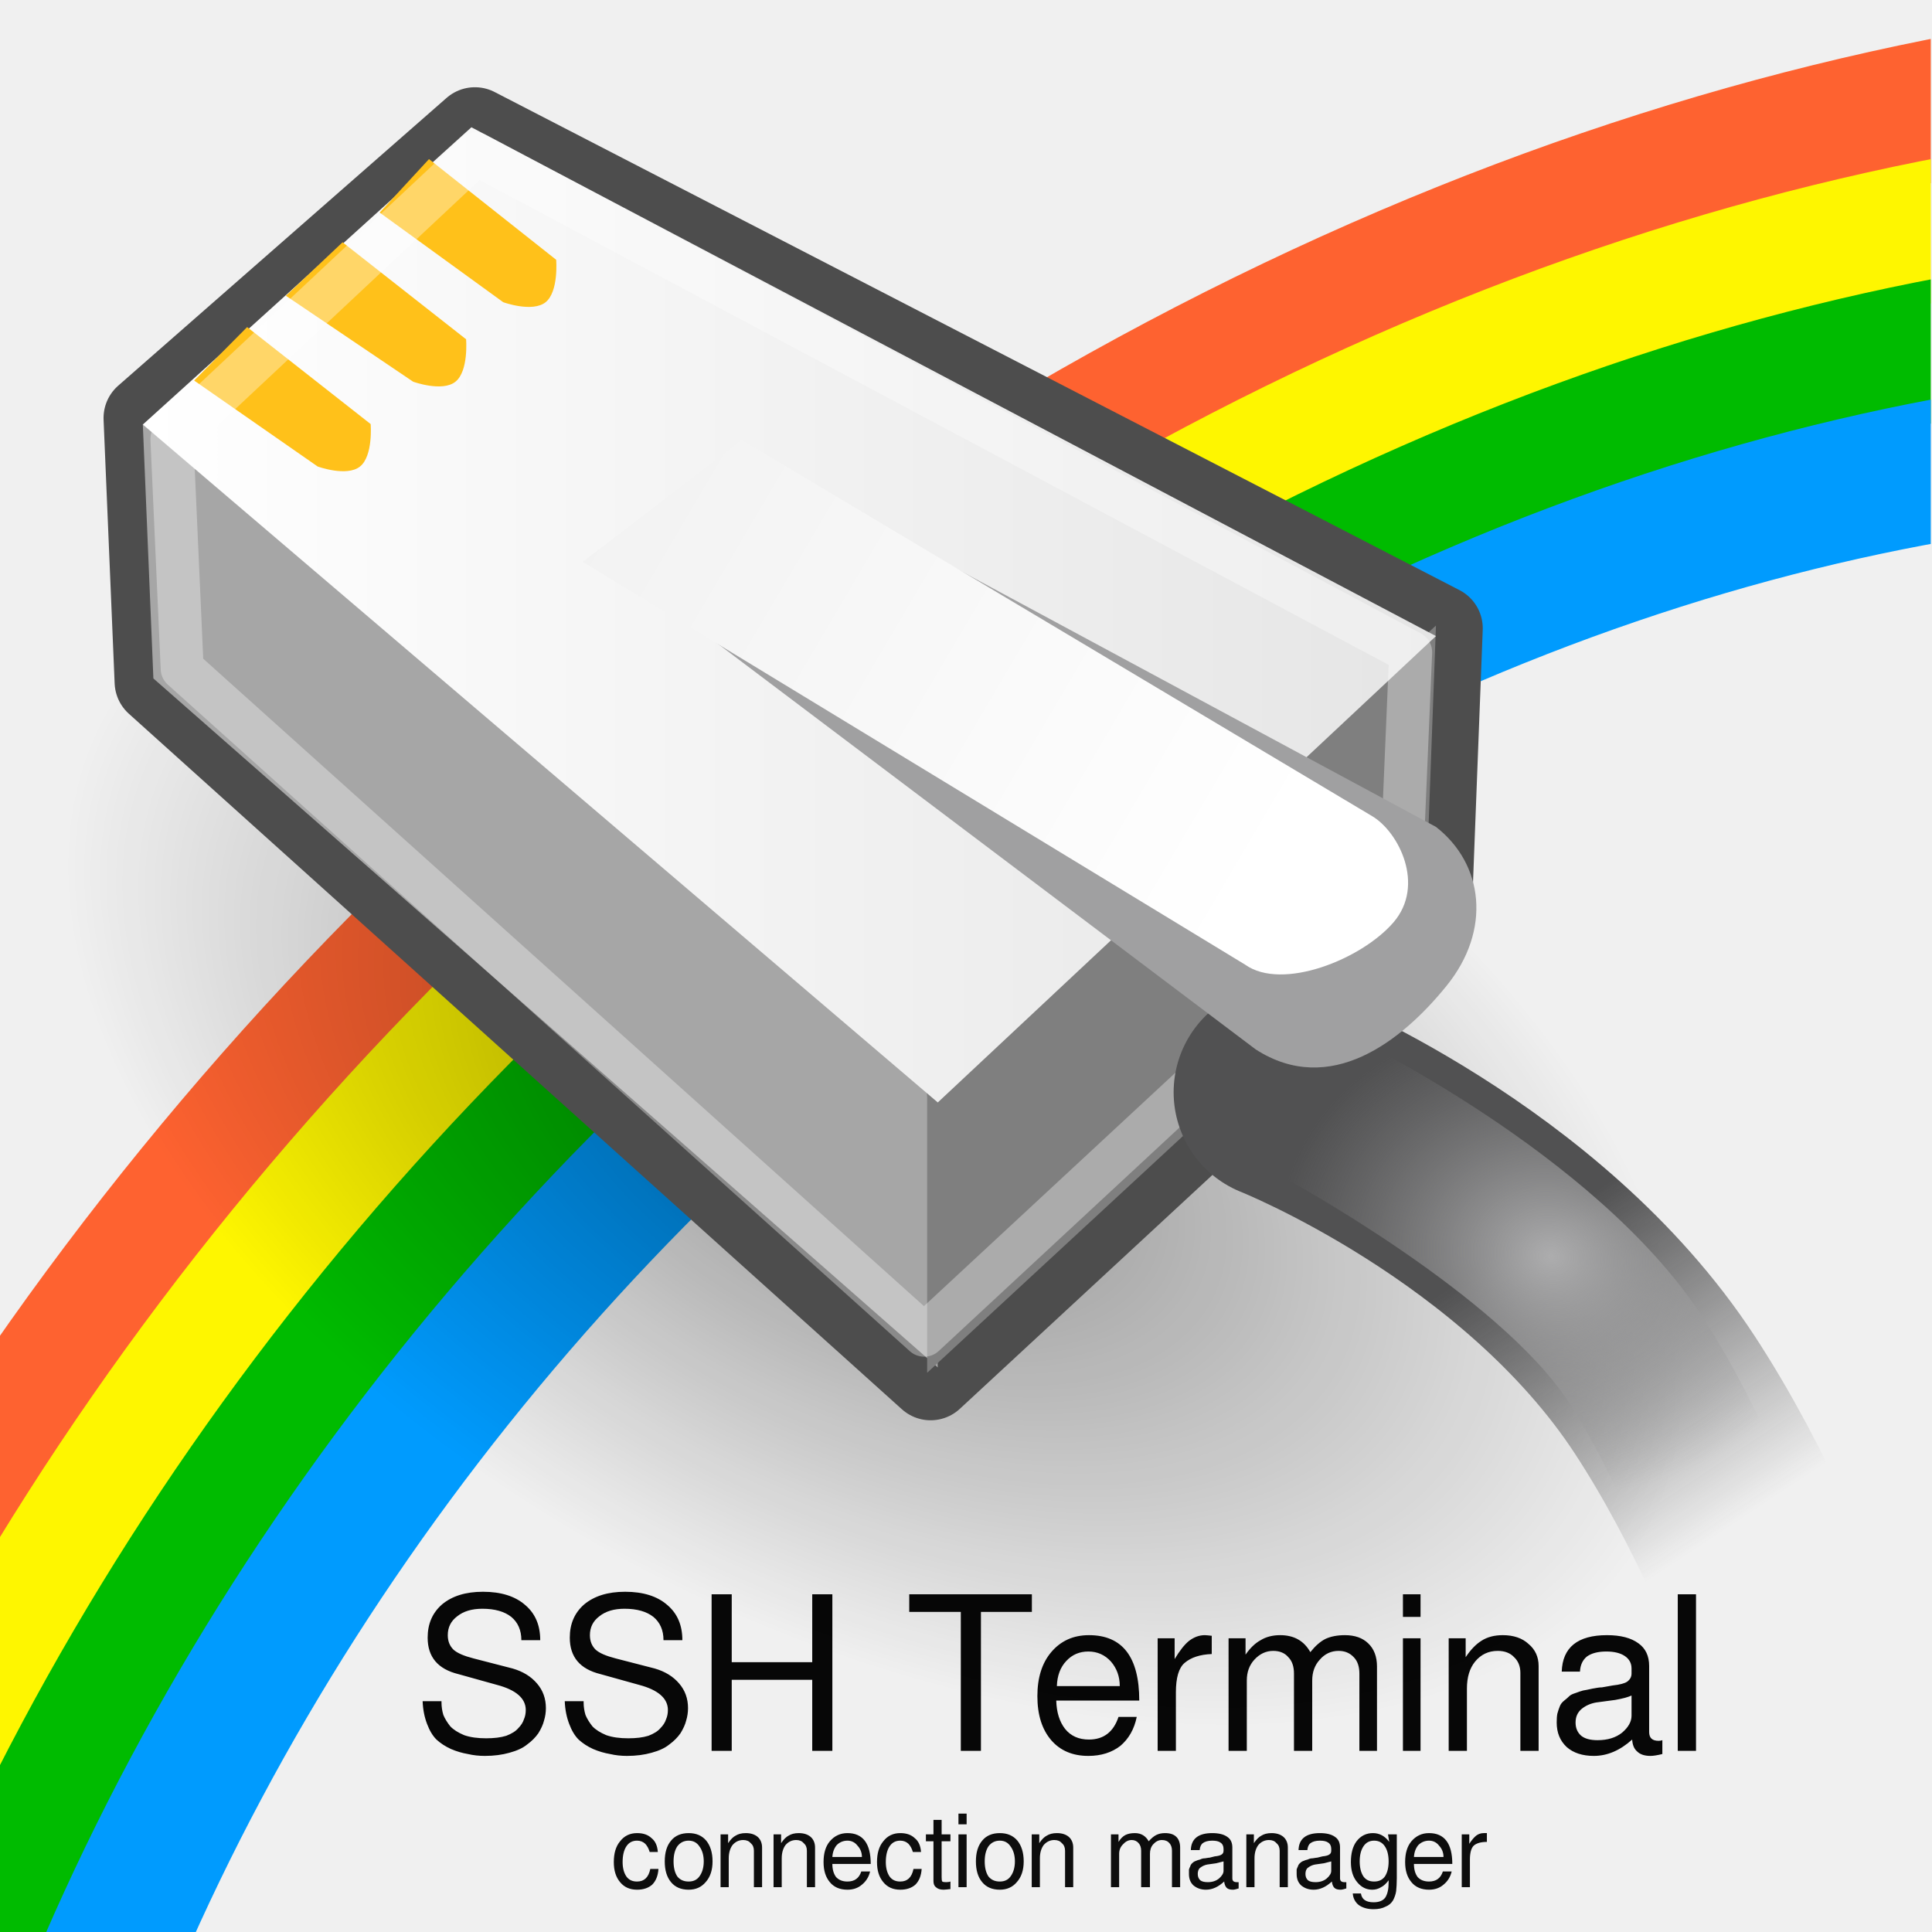
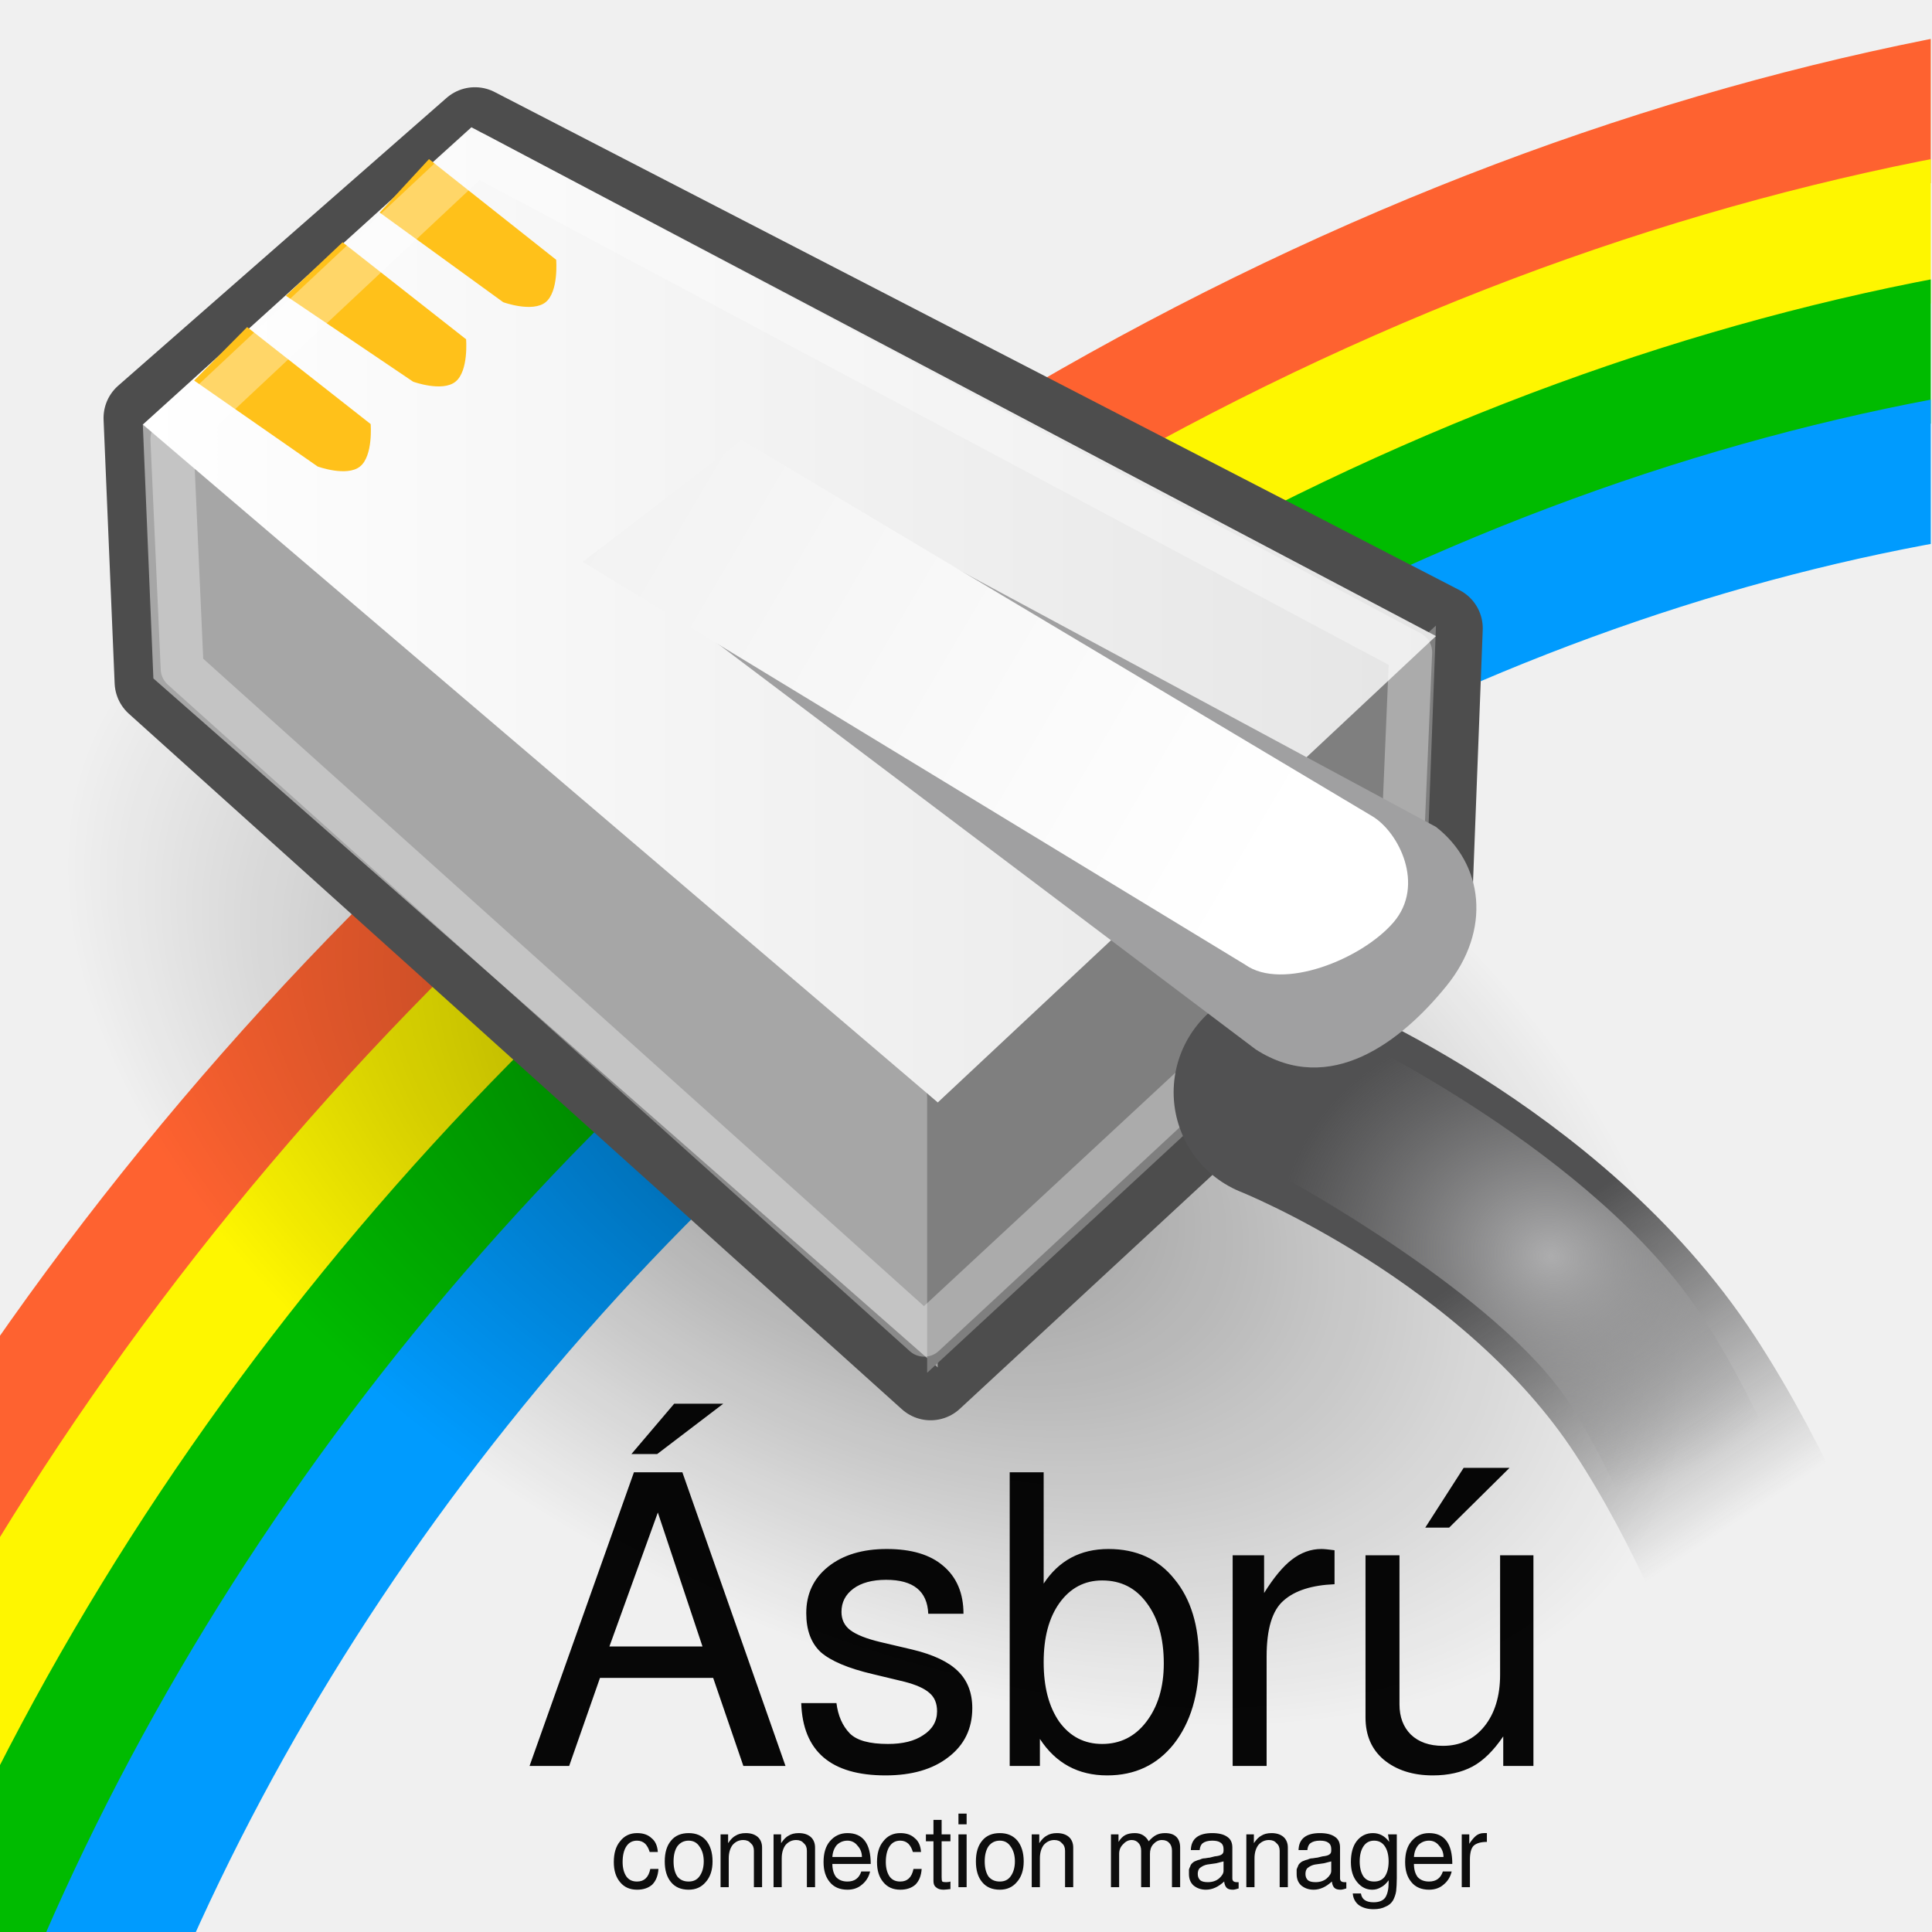
<svg xmlns="http://www.w3.org/2000/svg" xmlns:xlink="http://www.w3.org/1999/xlink" id="svg11300" viewBox="0 0 48 48" version="1.1">
  <defs id="defs3">
    <linearGradient id="linearGradient12810">
      <stop id="stop12812" style="stop-color:#ffffff" offset="0" />
      <stop id="stop12814" style="stop-color:#e5e5e5" offset="1" />
    </linearGradient>
    <radialGradient id="radialGradient12962" gradientUnits="userSpaceOnUse" cx="30.204" cy="44.565" r="6.566" gradientTransform="matrix(3.315235,0,0,1.909226,-67.90254,-70.39967)">
      <stop id="stop11510" style="stop-color:#000000" offset="0" />
      <stop id="stop11512" style="stop-color:#000000;stop-opacity:0" offset="1" />
    </radialGradient>
    <linearGradient id="linearGradient3152" y2="12.022" xlink:href="#linearGradient12810" gradientUnits="userSpaceOnUse" x2="62.591" gradientTransform="matrix(1.466733,0,0,1.466733,-92.70359,-16.1985)" y1="25.21" x1="84.999" />
    <radialGradient id="radialGradient3156" gradientUnits="userSpaceOnUse" cy="33.399" cx="88.593" gradientTransform="matrix(0.9494004,0.2233243,-0.1906828,0.8106473,-39.19948,-15.63917)" r="7.006">
      <stop id="stop12830" style="stop-color:#cccccd" offset="0" />
      <stop id="stop12862" style="stop-color:#adadae" offset="0" />
      <stop id="stop12832" style="stop-color:#8f8f90;stop-opacity:0" offset="1" />
    </radialGradient>
    <linearGradient id="linearGradient3159" y2="36.656" gradientUnits="userSpaceOnUse" x2="92.062" gradientTransform="matrix(1.466733,0,0,1.466733,-92.01725,-15.85586)" y1="31.656" x1="88.75">
      <stop id="stop12838" style="stop-color:#515152" offset="0" />
      <stop id="stop12840" style="stop-color:#515152;stop-opacity:0" offset="1" />
    </linearGradient>
    <linearGradient id="linearGradient3166" y2="21.46" xlink:href="#linearGradient12810" gradientUnits="userSpaceOnUse" x2="87.529" gradientTransform="matrix(1.466733,0,0,1.466733,-92.70359,-16.1985)" y1="21.46" x1="65.624" />
    <clipPath clipPathUnits="userSpaceOnUse" id="clipPath86780">
      <rect style="opacity:1;fill:#000000;fill-opacity:1;fill-rule:nonzero;stroke:none;stroke-width:38.815;stroke-miterlimit:4;stroke-dasharray:none;stroke-opacity:1" id="rect86782" width="315.989" height="322.432" x="-274.381" y="-54.605" transform="matrix(0.849568,0.5274791,-0.3010475,0.9536092,0,0)" />
    </clipPath>
  </defs>
  <g id="layer2" style="display:inline">
    <g style="display:inline" id="g86678" transform="matrix(0.1495966,-0.08118176,0.04722657,0.1307529,41.64437,8.148145)" clip-path="url(#clipPath86780)">
      <circle style="fill:none;stroke:#fe6230;stroke-width:24" cy="323.382" cx="-77.897" r="358" id="circle8" />
      <circle style="fill:none;stroke:#fef600;stroke-width:24" cy="323.382" cx="-77.897" r="338" id="circle10" />
      <circle style="fill:none;stroke:#00bb00;stroke-width:24" cy="323.382" cx="-77.897" r="318" id="circle12" />
      <circle style="fill:none;stroke:#009bfe;stroke-width:24" cy="323.382" cx="-77.897" r="298" id="circle14" />
    </g>
  </g>
  <g id="layer1" style="display:inline">
    <ellipse id="path12960" style="color:#000000;opacity:0.406;fill:url(#radialGradient12962);fill-rule:evenodd" transform="matrix(0.886293,0.4631249,-0.4646277,0.8855061,0,0)" cx="32.229" cy="14.685" rx="21.768" ry="12.536" />
    <path id="path12803" style="color:#000000;fill:#484848;fill-rule:evenodd;stroke:#4d4d4d;stroke-width:2.135;stroke-linecap:round;stroke-linejoin:round;stroke-miterlimit:10" d="m 11.799,3.235 -8.159,7.15 0.275,6.554 L 23.121,34.219 35.496,22.761 35.771,15.61 11.8,3.235 Z" />
    <path id="path12787" d="M 3.548,10.536 3.811,16.856 23.299,33.974 23.035,27.127 3.547,10.536 Z" style="color:#000000;fill:#a6a6a6;fill-rule:evenodd" />
    <path id="path12789" style="color:#000000;fill:#7f7f7f;fill-rule:evenodd" d="m 23.035,27.127 0,6.979 12.378,-11.455 0.263,-7.11 -12.64,11.587 z" />
    <path id="path12791" style="color:#000000;fill:url(#linearGradient3166);fill-rule:evenodd" d="M 3.548,10.548 23.299,27.39 35.676,15.803 11.712,3.162 3.548,10.548 Z" />
    <path id="path12793" style="color:#000000;fill:#ffc11a;fill-rule:evenodd" d="m 4.824,9.455 3.068,2.135 c 0,0 0.724,0.264 1.053,0 0.329,-0.264 0.264,-1.054 0.264,-1.054 l -3.069,-2.41 -1.317,1.329 z" />
    <path id="path12795" style="color:#000000;fill:#ffc11a;fill-rule:evenodd" d="m 7.103,7.348 3.161,2.135 c 0,0 0.724,0.264 1.052,0 0.33,-0.263 0.264,-1.054 0.264,-1.054 L 8.511,6.019 7.103,7.348 Z" />
    <path id="path12797" style="color:#000000;fill:#ffc11a;fill-rule:evenodd" d="m 9.433,5.281 3.069,2.227 c 0,0 0.724,0.264 1.054,0 C 13.884,7.244 13.818,6.454 13.818,6.454 L 10.658,3.953 9.433,5.281 Z" />
    <path id="path12820" style="color:#000000;opacity:0.342;fill:none;stroke:#ffffff;stroke-width:1.067;stroke-linecap:round;stroke-linejoin:round;stroke-miterlimit:10" d="M 11.83,3.823 4.271,10.906 4.526,16.613 22.961,33.173 34.794,22.189 35.048,16.206 11.83,3.823 Z" />
    <path id="path12822" style="color:#000000;fill:none;stroke:url(#linearGradient3159);stroke-width:5.337;stroke-linecap:round;stroke-linejoin:bevel;stroke-miterlimit:10" d="m 31.827,27.137 c 0,0 6.234,2.474 9.534,7.517 3.299,5.041 5.133,12.375 5.133,12.375" />
    <path id="path12824" style="color:#000000;fill:url(#radialGradient3156);fill-rule:evenodd" d="m 32.507,25.56 c -0.889,0.108 -1.593,0.804 -1.708,1.692 -0.115,0.888 0.386,1.741 1.218,2.073 0,0 5.212,2.845 6.958,5.512 1.91,2.917 3.183,7.683 3.183,7.683 0.271,1.048 1.34,1.679 2.388,1.408 1.048,-0.27 1.679,-1.34 1.408,-2.388 0,0 -1.174,-5.029 -3.673,-8.846 -2.662,-4.068 -8.795,-6.982 -8.795,-6.982 -0.307,-0.134 -0.645,-0.187 -0.979,-0.153 z" />
    <path id="path12801" style="color:#000000;fill:#a0a0a1;fill-rule:evenodd" d="m 15.135,13.959 16.064,12.114 c 1.843,1.185 3.622,-0.197 4.74,-1.58 1.12,-1.382 0.922,-3.028 -0.264,-3.95 l -17.117,-9.217 -3.423,2.633 z" />
    <path id="path12799" style="color:#000000;fill:url(#linearGradient3152);fill-rule:evenodd" d="m 14.476,13.959 16.46,10.008 c 0.921,0.658 2.896,-0.132 3.687,-1.054 0.79,-0.922 0.131,-2.238 -0.527,-2.633 l -15.669,-9.349 -3.95,3.028 z" />
  </g>
  <g id="layer3" style="display:inline;opacity:0.97">
-     <text xml:space="preserve" style="font-style:normal;font-variant:normal;font-weight:normal;font-stretch:normal;line-height:0%;font-family:FreeSans;-inkscape-font-specification:'FreeSans, Normal';text-align:start;letter-spacing:0px;word-spacing:0px;writing-mode:lr-tb;text-anchor:start;fill:#000000;fill-opacity:1;stroke:none;stroke-width:1px;stroke-linecap:butt;stroke-linejoin:miter;stroke-opacity:1" x="10.25" y="43.5" id="text86685">
-       <tspan id="tspan86687" x="10.25" y="43.5" style="font-style:normal;font-variant:normal;font-weight:normal;font-stretch:normal;font-size:5.333px;line-height:125%;font-family:FreeSans;-inkscape-font-specification:'FreeSans, Normal';text-align:start;writing-mode:lr-tb;text-anchor:start">SSH Terminal</tspan>
+     <text xml:space="preserve" style="font-style:normal;font-variant:normal;font-weight:normal;font-stretch:normal;font-size:80px;line-height:125%;font-family:FreeSans;-inkscape-font-specification:'FreeSans, Normal';text-align:start;letter-spacing:0px;word-spacing:0px;writing-mode:lr-tb;text-anchor:start;fill:#000000;fill-opacity:1;stroke:none;stroke-width:1px;stroke-linecap:butt;stroke-linejoin:miter;stroke-opacity:1" x="13" y="43.875" id="text86685">
+       <tspan id="tspan86687" x="13" y="43.875" style="font-style:normal;font-variant:normal;font-weight:normal;font-stretch:normal;font-size:10px;line-height:125%;font-family:FreeSans;-inkscape-font-specification:'FreeSans, Normal';text-align:start;writing-mode:lr-tb;text-anchor:start">Ásbrú</tspan>
    </text>
-     <text xml:space="preserve" style="font-style:normal;font-variant:normal;font-weight:normal;font-stretch:normal;line-height:0%;font-family:FreeSans;-inkscape-font-specification:'FreeSans, Normal';text-align:start;letter-spacing:0px;word-spacing:0px;writing-mode:lr-tb;text-anchor:start;display:inline;opacity:0.97;fill:#000000;fill-opacity:1;stroke:none;stroke-width:1px;stroke-linecap:butt;stroke-linejoin:miter;stroke-opacity:1" x="15.171" y="46.885" id="text86685-6">
+     <text xml:space="preserve" style="font-style:normal;font-variant:normal;font-weight:normal;font-stretch:normal;font-size:80px;line-height:125%;font-family:FreeSans;-inkscape-font-specification:'FreeSans, Normal';text-align:start;letter-spacing:0px;word-spacing:0px;writing-mode:lr-tb;text-anchor:start;display:inline;opacity:0.97;fill:#000000;fill-opacity:1;stroke:none;stroke-width:1px;stroke-linecap:butt;stroke-linejoin:miter;stroke-opacity:1" x="15.171" y="46.885" id="text86685-6">
      <tspan id="tspan86687-0" x="15.171" y="46.885" style="font-style:normal;font-variant:normal;font-weight:normal;font-stretch:normal;font-size:2.5px;line-height:125%;font-family:FreeSans;-inkscape-font-specification:'FreeSans, Normal';text-align:start;writing-mode:lr-tb;text-anchor:start">connection manager</tspan>
    </text>
  </g>
</svg>
